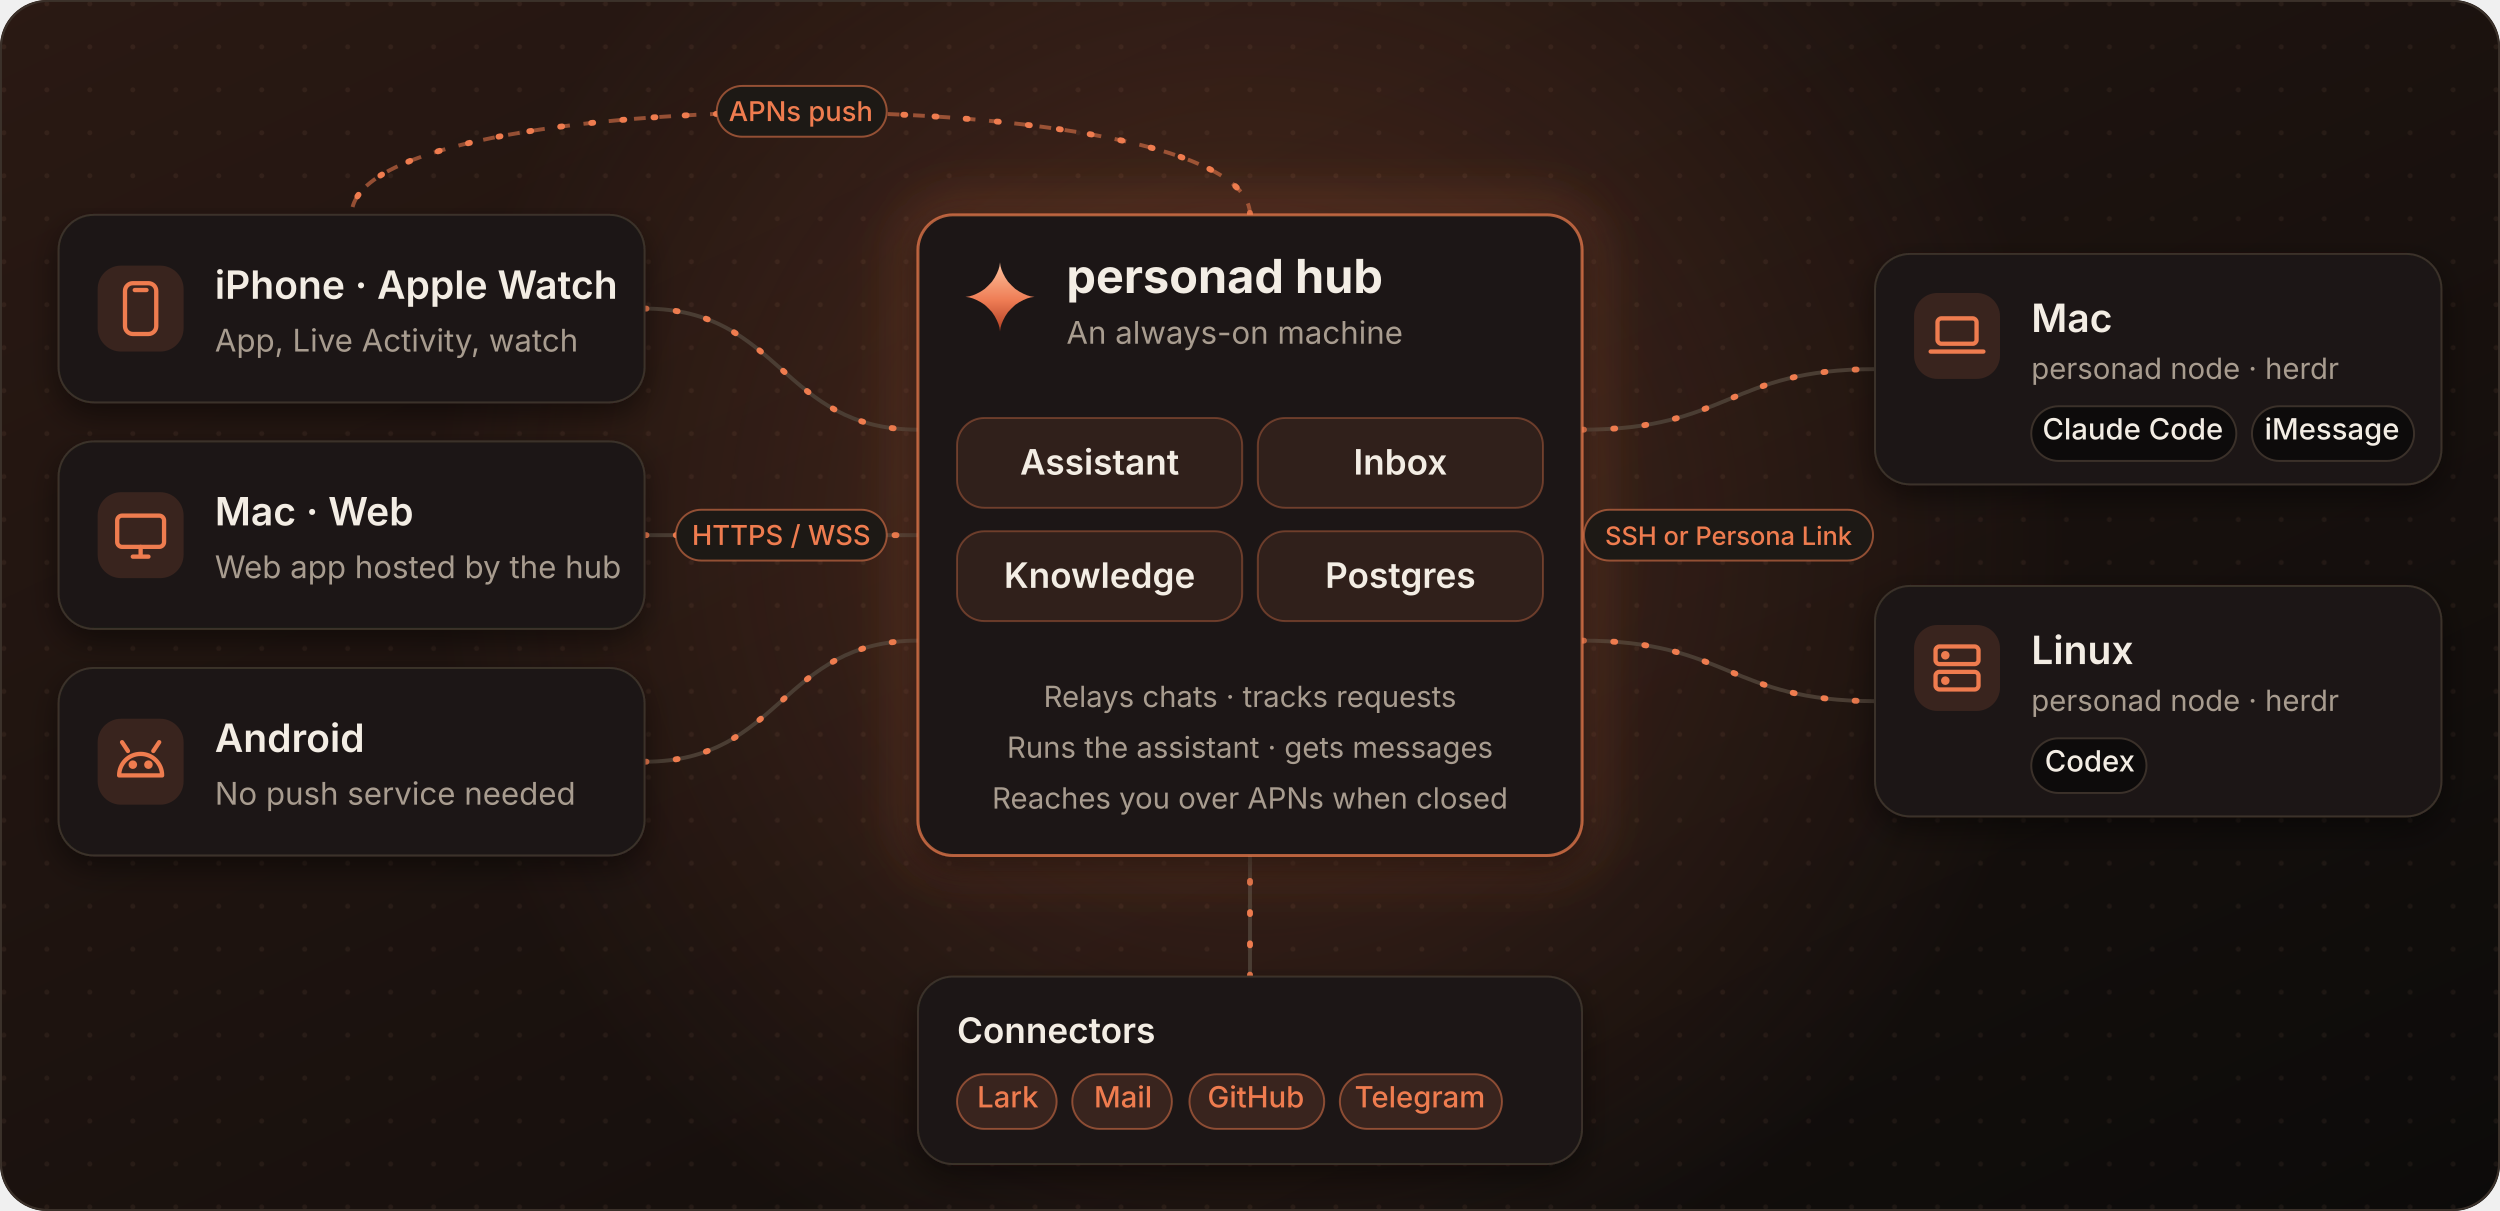
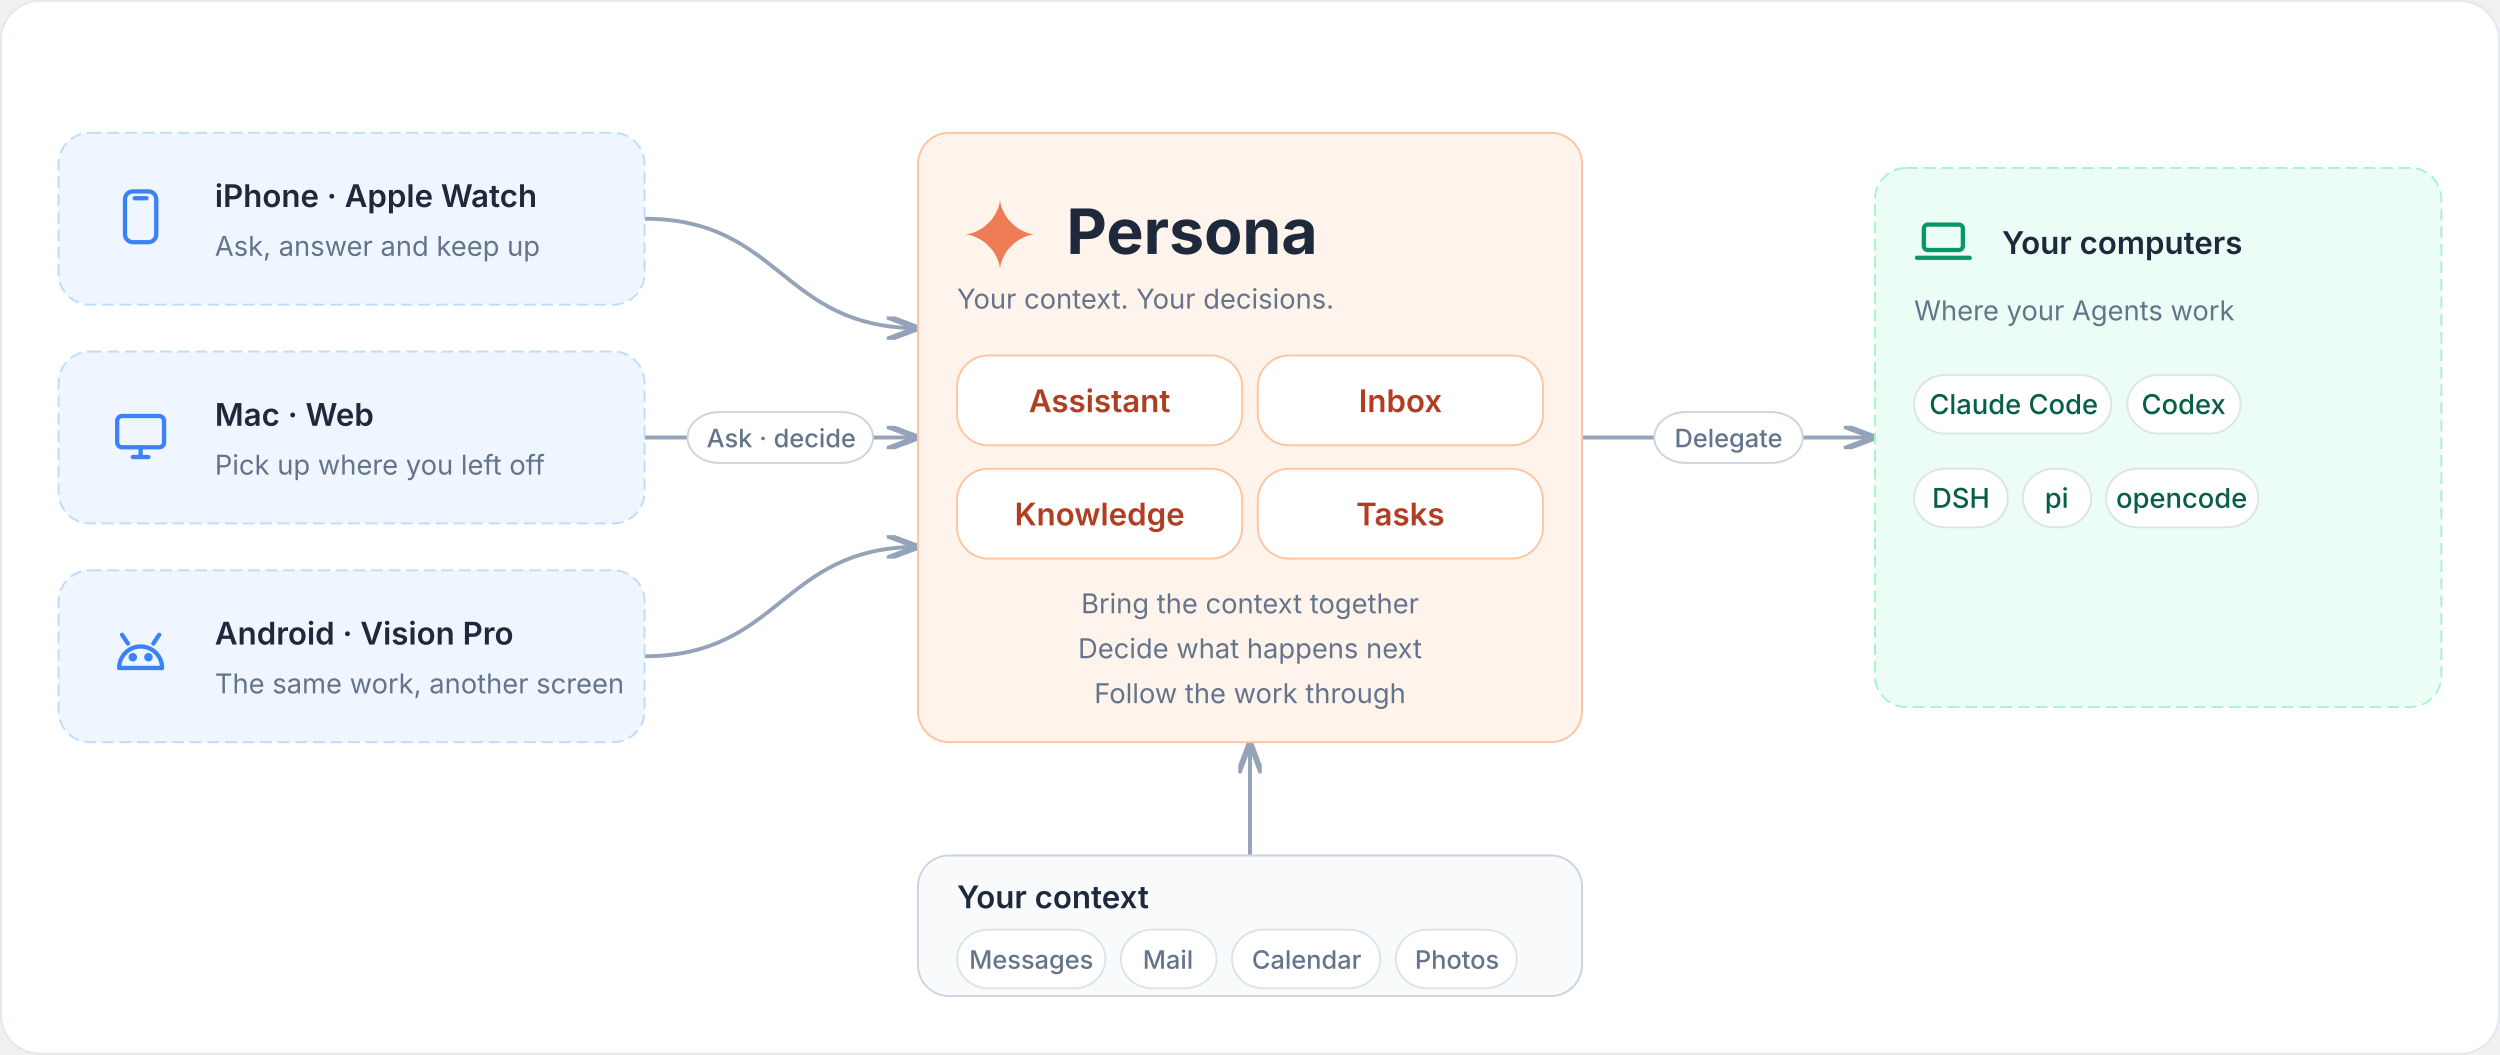
- <svg xmlns="http://www.w3.org/2000/svg" width="1280" height="620" viewBox="0 0 1280 620" lang="en">
-   <style>
-   .flow { animation: flow 1.6s linear infinite; }
-   .slow { animation-duration: 3.2s; }
-   @keyframes flow { to { stroke-dashoffset: -32; } }
-   @media (prefers-reduced-motion: reduce) { .flow { animation: none; } }
- </style>
+ <svg xmlns="http://www.w3.org/2000/svg" width="1280" height="540" viewBox="0 0 1280 540" lang="en">
  <defs>
-     <linearGradient id="bg" x1="0" y1="0" x2="1" y2="1">
-       <stop offset="0" stop-color="#2a1913" />
-       <stop offset="1" stop-color="#0c0b0a" />
-     </linearGradient>
-     <radialGradient id="halo" cx="640" cy="274" r="420" gradientUnits="userSpaceOnUse">
-       <stop offset="0" stop-color="#ee7c54" stop-opacity="0.21" />
-       <stop offset="1" stop-color="#ee7c54" stop-opacity="0" />
-     </radialGradient>
-     <linearGradient id="spark" x1="0" y1="0" x2="0" y2="1">
-       <stop offset="0" stop-color="#ffc4a0" />
-       <stop offset=".55" stop-color="#ee7c54" />
-       <stop offset="1" stop-color="#b03e22" />
-     </linearGradient>
-     <pattern id="dots" width="22" height="22" patternUnits="userSpaceOnUse">
-       <circle cx="2" cy="2" r="1.3" fill="#ffc4a0" fill-opacity="0.06" />
-     </pattern>
-     <filter id="shadow" x="-10%" y="-10%" width="120%" height="130%">
-       <feDropShadow dx="0" dy="6" stdDeviation="8" flood-color="#000000" flood-opacity="0.45" />
-     </filter>
-     <filter id="glow" x="-20%" y="-20%" width="140%" height="140%">
-       <feGaussianBlur stdDeviation="14" />
-     </filter>
-     <clipPath id="frame">
-       <rect width="1280" height="620" rx="24" />
-     </clipPath>
+     <marker id="arrow" markerWidth="8" markerHeight="6" refX="8" refY="3" orient="auto">
+       <path d="M0,0 L8,3 L0,6" fill="none" stroke="#94a3b8" stroke-width="1.5" />
+     </marker>
  </defs>
-   <g clip-path="url(#frame)">
-     <rect width="1280" height="620" fill="url(#bg)" />
-     <rect width="1280" height="620" fill="url(#dots)" />
-     <rect width="1280" height="620" fill="url(#halo)" />
-     <path d="M330 158 C400 158 400 220 470 220" fill="none" stroke="#4a3d33" stroke-width="2" />
-     <path class="flow" d="M330 158 C400 158 400 220 470 220" fill="none" stroke="#ef7c4f" stroke-width="3" stroke-linecap="round" stroke-dasharray="1 15" />
-     <path d="M330 274 L470 274" fill="none" stroke="#4a3d33" stroke-width="2" />
-     <path class="flow" d="M330 274 L470 274" fill="none" stroke="#ef7c4f" stroke-width="3" stroke-linecap="round" stroke-dasharray="1 15" />
-     <path d="M330 390 C400 390 400 328 470 328" fill="none" stroke="#4a3d33" stroke-width="2" />
-     <path class="flow" d="M330 390 C400 390 400 328 470 328" fill="none" stroke="#ef7c4f" stroke-width="3" stroke-linecap="round" stroke-dasharray="1 15" />
-     <path d="M810 220 C885 220 885 189 960 189" fill="none" stroke="#4a3d33" stroke-width="2" />
-     <path class="flow" d="M810 220 C885 220 885 189 960 189" fill="none" stroke="#ef7c4f" stroke-width="3" stroke-linecap="round" stroke-dasharray="1 15" />
-     <path d="M810 328 C885 328 885 359 960 359" fill="none" stroke="#4a3d33" stroke-width="2" />
-     <path class="flow" d="M810 328 C885 328 885 359 960 359" fill="none" stroke="#ef7c4f" stroke-width="3" stroke-linecap="round" stroke-dasharray="1 15" />
-     <path d="M640 500 L640 438" fill="none" stroke="#4a3d33" stroke-width="2" />
-     <path class="flow" d="M640 500 L640 438" fill="none" stroke="#ef7c4f" stroke-width="3" stroke-linecap="round" stroke-dasharray="1 15" />
-     <path d="M640 110 C640 40 180 40 180 110" fill="none" stroke="#ef7c4f" stroke-opacity=".55" stroke-width="2" stroke-dasharray="6 7" />
-     <path class="flow slow" d="M640 110 C640 40 180 40 180 110" fill="none" stroke="#ef7c4f" stroke-width="3" stroke-linecap="round" stroke-dasharray="1 15" />
-     <rect x="30" y="110" width="300" height="96" rx="18" fill="#1d1915" stroke="#3b312a" stroke-width="1" stroke-opacity="1" filter="url(#shadow)" />
-     <rect x="50" y="136" width="44" height="44" rx="12" fill="#ef7c4f" fill-opacity=".14" />
-     <g transform="translate(72 158)" fill="none" stroke="#ef7c4f" stroke-width="2.2" stroke-linecap="round" stroke-linejoin="round" color="#ef7c4f">
-       <rect x="-8" y="-13" width="16" height="26" rx="4" />
-       <path d="M-3 -9.5h6" />
-     </g>
-     <text x="110" y="153" font-family="-apple-system, BlinkMacSystemFont, 'PingFang SC', 'Hiragino Sans GB', 'Microsoft YaHei', 'Noto Sans SC', sans-serif" font-size="20" font-weight="600" fill="#f3ede4" text-anchor="start">iPhone · Apple Watch</text>
-     <text x="110" y="180" font-family="-apple-system, BlinkMacSystemFont, 'PingFang SC', 'Hiragino Sans GB', 'Microsoft YaHei', 'Noto Sans SC', sans-serif" font-size="16" font-weight="400" fill="#a89c8f" text-anchor="start">App, Live Activity, watch</text>
-     <rect x="30" y="226" width="300" height="96" rx="18" fill="#1d1915" stroke="#3b312a" stroke-width="1" stroke-opacity="1" filter="url(#shadow)" />
-     <rect x="50" y="252" width="44" height="44" rx="12" fill="#ef7c4f" fill-opacity=".14" />
-     <g transform="translate(72 274)" fill="none" stroke="#ef7c4f" stroke-width="2.2" stroke-linecap="round" stroke-linejoin="round" color="#ef7c4f">
-       <rect x="-12" y="-10" width="24" height="16" rx="2.5" />
-       <path d="M-4 11h8M0 6v5" />
-     </g>
-     <text x="110" y="269" font-family="-apple-system, BlinkMacSystemFont, 'PingFang SC', 'Hiragino Sans GB', 'Microsoft YaHei', 'Noto Sans SC', sans-serif" font-size="20" font-weight="600" fill="#f3ede4" text-anchor="start">Mac · Web</text>
-     <text x="110" y="296" font-family="-apple-system, BlinkMacSystemFont, 'PingFang SC', 'Hiragino Sans GB', 'Microsoft YaHei', 'Noto Sans SC', sans-serif" font-size="16" font-weight="400" fill="#a89c8f" text-anchor="start">Web app hosted by the hub</text>
-     <rect x="30" y="342" width="300" height="96" rx="18" fill="#1d1915" stroke="#3b312a" stroke-width="1" stroke-opacity="1" filter="url(#shadow)" />
-     <rect x="50" y="368" width="44" height="44" rx="12" fill="#ef7c4f" fill-opacity=".14" />
-     <g transform="translate(72 390)" fill="none" stroke="#ef7c4f" stroke-width="2.2" stroke-linecap="round" stroke-linejoin="round" color="#ef7c4f">
-       <path d="M-11 7a11 11 0 0 1 22 0z" />
-       <path d="M-6.5 -5.5l-3 -4.5M6.5 -5.5l3 -4.5" />
-       <circle cx="-4" cy="1.5" r="1.1" fill="currentColor" />
-       <circle cx="4" cy="1.5" r="1.1" fill="currentColor" />
-     </g>
-     <text x="110" y="385" font-family="-apple-system, BlinkMacSystemFont, 'PingFang SC', 'Hiragino Sans GB', 'Microsoft YaHei', 'Noto Sans SC', sans-serif" font-size="20" font-weight="600" fill="#f3ede4" text-anchor="start">Android</text>
-     <text x="110" y="412" font-family="-apple-system, BlinkMacSystemFont, 'PingFang SC', 'Hiragino Sans GB', 'Microsoft YaHei', 'Noto Sans SC', sans-serif" font-size="16" font-weight="400" fill="#a89c8f" text-anchor="start">No push service needed</text>
-     <rect x="462" y="102" width="356" height="344" rx="24" fill="#ef7c4f" fill-opacity=".18" filter="url(#glow)" />
-     <rect x="470" y="110" width="340" height="328" rx="18" fill="#1d1915" stroke="#ef7c4f" stroke-width="1.5" stroke-opacity="0.7" filter="url(#shadow)" />
-     <path d="M530.0 152.0 L529.7 152.0 L528.9 152.1 L527.6 152.3 L525.9 152.8 L524.0 153.6 L521.9 154.7 L519.8 156.1 L517.9 157.9 L516.1 159.8 L514.7 161.9 L513.6 164.0 L512.8 165.9 L512.3 167.6 L512.1 168.9 L512.0 169.7 L512.0 170.0 L512.0 169.7 L511.9 168.9 L511.7 167.6 L511.2 165.9 L510.4 164.0 L509.3 161.9 L507.9 159.8 L506.1 157.9 L504.2 156.1 L502.1 154.7 L500.0 153.6 L498.1 152.8 L496.4 152.3 L495.1 152.1 L494.3 152.0 L494.0 152.0 L494.3 152.0 L495.1 151.9 L496.4 151.7 L498.1 151.2 L500.0 150.4 L502.1 149.3 L504.2 147.9 L506.1 146.1 L507.9 144.2 L509.3 142.1 L510.4 140.0 L511.2 138.1 L511.7 136.4 L511.9 135.1 L512.0 134.3 L512.0 134.0 L512.0 134.3 L512.1 135.1 L512.3 136.4 L512.8 138.1 L513.6 140.0 L514.7 142.1 L516.1 144.2 L517.9 146.1 L519.8 147.9 L521.9 149.3 L524.0 150.4 L525.9 151.2 L527.6 151.7 L528.9 151.9 L529.7 152.0 Z" fill="url(#spark)" />
-     <text x="546" y="150" font-family="-apple-system, BlinkMacSystemFont, 'PingFang SC', 'Hiragino Sans GB', 'Microsoft YaHei', 'Noto Sans SC', sans-serif" font-size="24" font-weight="700" fill="#f3ede4" text-anchor="start">personad hub</text>
-     <text x="546" y="176" font-family="-apple-system, BlinkMacSystemFont, 'PingFang SC', 'Hiragino Sans GB', 'Microsoft YaHei', 'Noto Sans SC', sans-serif" font-size="16" font-weight="400" fill="#a89c8f" text-anchor="start">An always-on machine</text>
-     <rect x="490" y="214" width="146" height="46" rx="14" fill="#ef7c4f" fill-opacity=".10" stroke="#ef7c4f" stroke-opacity=".35" />
-     <text x="563" y="243" font-family="-apple-system, BlinkMacSystemFont, 'PingFang SC', 'Hiragino Sans GB', 'Microsoft YaHei', 'Noto Sans SC', sans-serif" font-size="18" font-weight="600" fill="#f3ede4" text-anchor="middle">Assistant</text>
-     <rect x="644" y="214" width="146" height="46" rx="14" fill="#ef7c4f" fill-opacity=".10" stroke="#ef7c4f" stroke-opacity=".35" />
-     <text x="717" y="243" font-family="-apple-system, BlinkMacSystemFont, 'PingFang SC', 'Hiragino Sans GB', 'Microsoft YaHei', 'Noto Sans SC', sans-serif" font-size="18" font-weight="600" fill="#f3ede4" text-anchor="middle">Inbox</text>
-     <rect x="490" y="272" width="146" height="46" rx="14" fill="#ef7c4f" fill-opacity=".10" stroke="#ef7c4f" stroke-opacity=".35" />
-     <text x="563" y="301" font-family="-apple-system, BlinkMacSystemFont, 'PingFang SC', 'Hiragino Sans GB', 'Microsoft YaHei', 'Noto Sans SC', sans-serif" font-size="18" font-weight="600" fill="#f3ede4" text-anchor="middle">Knowledge</text>
-     <rect x="644" y="272" width="146" height="46" rx="14" fill="#ef7c4f" fill-opacity=".10" stroke="#ef7c4f" stroke-opacity=".35" />
-     <text x="717" y="301" font-family="-apple-system, BlinkMacSystemFont, 'PingFang SC', 'Hiragino Sans GB', 'Microsoft YaHei', 'Noto Sans SC', sans-serif" font-size="18" font-weight="600" fill="#f3ede4" text-anchor="middle">Postgres</text>
-     <text x="640" y="362" font-family="-apple-system, BlinkMacSystemFont, 'PingFang SC', 'Hiragino Sans GB', 'Microsoft YaHei', 'Noto Sans SC', sans-serif" font-size="15" font-weight="400" fill="#a89c8f" text-anchor="middle">Relays chats · tracks requests</text>
-     <text x="640" y="388" font-family="-apple-system, BlinkMacSystemFont, 'PingFang SC', 'Hiragino Sans GB', 'Microsoft YaHei', 'Noto Sans SC', sans-serif" font-size="15" font-weight="400" fill="#a89c8f" text-anchor="middle">Runs the assistant · gets messages</text>
-     <text x="640" y="414" font-family="-apple-system, BlinkMacSystemFont, 'PingFang SC', 'Hiragino Sans GB', 'Microsoft YaHei', 'Noto Sans SC', sans-serif" font-size="15" font-weight="400" fill="#a89c8f" text-anchor="middle">Reaches you over APNs when closed</text>
-     <rect x="960" y="130" width="290" height="118" rx="18" fill="#1d1915" stroke="#3b312a" stroke-width="1" stroke-opacity="1" filter="url(#shadow)" />
-     <rect x="980" y="150" width="44" height="44" rx="12" fill="#ef7c4f" fill-opacity=".14" />
-     <g transform="translate(1002 172)" fill="none" stroke="#ef7c4f" stroke-width="2.2" stroke-linecap="round" stroke-linejoin="round" color="#ef7c4f">
-       <rect x="-10" y="-9" width="20" height="13" rx="2" />
-       <path d="M-13.5 8h27" />
-     </g>
-     <text x="1040" y="170" font-family="-apple-system, BlinkMacSystemFont, 'PingFang SC', 'Hiragino Sans GB', 'Microsoft YaHei', 'Noto Sans SC', sans-serif" font-size="20" font-weight="600" fill="#f3ede4" text-anchor="start">Mac</text>
-     <text x="1040" y="194" font-family="-apple-system, BlinkMacSystemFont, 'PingFang SC', 'Hiragino Sans GB', 'Microsoft YaHei', 'Noto Sans SC', sans-serif" font-size="15" font-weight="400" fill="#a89c8f" text-anchor="start">personad node · herdr</text>
-     <rect x="1040" y="208" width="105" height="28" rx="14.0" fill="#0c0b0a" fill-opacity=".9" stroke="#3b312a" stroke-opacity="1" />
-     <text x="1092" y="225" font-family="-apple-system, BlinkMacSystemFont, 'PingFang SC', 'Hiragino Sans GB', 'Microsoft YaHei', 'Noto Sans SC', sans-serif" font-size="15" font-weight="500" fill="#f3ede4" text-anchor="middle">Claude Code</text>
-     <rect x="1153" y="208" width="83" height="28" rx="14.0" fill="#0c0b0a" fill-opacity=".9" stroke="#3b312a" stroke-opacity="1" />
-     <text x="1194" y="225" font-family="-apple-system, BlinkMacSystemFont, 'PingFang SC', 'Hiragino Sans GB', 'Microsoft YaHei', 'Noto Sans SC', sans-serif" font-size="15" font-weight="500" fill="#f3ede4" text-anchor="middle">iMessage</text>
-     <rect x="960" y="300" width="290" height="118" rx="18" fill="#1d1915" stroke="#3b312a" stroke-width="1" stroke-opacity="1" filter="url(#shadow)" />
-     <rect x="980" y="320" width="44" height="44" rx="12" fill="#ef7c4f" fill-opacity=".14" />
-     <g transform="translate(1002 342)" fill="none" stroke="#ef7c4f" stroke-width="2.2" stroke-linecap="round" stroke-linejoin="round" color="#ef7c4f">
-       <rect x="-11" y="-11" width="22" height="9" rx="2" />
-       <rect x="-11" y="2" width="22" height="9" rx="2" />
-       <circle cx="-6" cy="-6.5" r="1.1" fill="currentColor" />
-       <circle cx="-6" cy="6.5" r="1.1" fill="currentColor" />
-     </g>
-     <text x="1040" y="340" font-family="-apple-system, BlinkMacSystemFont, 'PingFang SC', 'Hiragino Sans GB', 'Microsoft YaHei', 'Noto Sans SC', sans-serif" font-size="20" font-weight="600" fill="#f3ede4" text-anchor="start">Linux</text>
-     <text x="1040" y="364" font-family="-apple-system, BlinkMacSystemFont, 'PingFang SC', 'Hiragino Sans GB', 'Microsoft YaHei', 'Noto Sans SC', sans-serif" font-size="15" font-weight="400" fill="#a89c8f" text-anchor="start">personad node · herdr</text>
-     <rect x="1040" y="378" width="59" height="28" rx="14.0" fill="#0c0b0a" fill-opacity=".9" stroke="#3b312a" stroke-opacity="1" />
-     <text x="1070" y="395" font-family="-apple-system, BlinkMacSystemFont, 'PingFang SC', 'Hiragino Sans GB', 'Microsoft YaHei', 'Noto Sans SC', sans-serif" font-size="15" font-weight="500" fill="#f3ede4" text-anchor="middle">Codex</text>
-     <rect x="470" y="500" width="340" height="96" rx="18" fill="#1d1915" stroke="#3b312a" stroke-width="1" stroke-opacity="1" filter="url(#shadow)" />
-     <text x="490" y="534" font-family="-apple-system, BlinkMacSystemFont, 'PingFang SC', 'Hiragino Sans GB', 'Microsoft YaHei', 'Noto Sans SC', sans-serif" font-size="18" font-weight="600" fill="#f3ede4" text-anchor="start">Connectors</text>
-     <rect x="490" y="550" width="51" height="28" rx="14.0" fill="#ef7c4f" fill-opacity=".14" stroke="#ef7c4f" stroke-opacity=".5" />
-     <text x="516" y="567" font-family="-apple-system, BlinkMacSystemFont, 'PingFang SC', 'Hiragino Sans GB', 'Microsoft YaHei', 'Noto Sans SC', sans-serif" font-size="15" font-weight="500" fill="#ef7c4f" text-anchor="middle">Lark</text>
-     <rect x="549" y="550" width="51" height="28" rx="14.0" fill="#ef7c4f" fill-opacity=".14" stroke="#ef7c4f" stroke-opacity=".5" />
-     <text x="575" y="567" font-family="-apple-system, BlinkMacSystemFont, 'PingFang SC', 'Hiragino Sans GB', 'Microsoft YaHei', 'Noto Sans SC', sans-serif" font-size="15" font-weight="500" fill="#ef7c4f" text-anchor="middle">Mail</text>
-     <rect x="609" y="550" width="69" height="28" rx="14.0" fill="#ef7c4f" fill-opacity=".14" stroke="#ef7c4f" stroke-opacity=".5" />
-     <text x="643" y="567" font-family="-apple-system, BlinkMacSystemFont, 'PingFang SC', 'Hiragino Sans GB', 'Microsoft YaHei', 'Noto Sans SC', sans-serif" font-size="15" font-weight="500" fill="#ef7c4f" text-anchor="middle">GitHub</text>
-     <rect x="686" y="550" width="83" height="28" rx="14.0" fill="#ef7c4f" fill-opacity=".14" stroke="#ef7c4f" stroke-opacity=".5" />
-     <text x="727" y="567" font-family="-apple-system, BlinkMacSystemFont, 'PingFang SC', 'Hiragino Sans GB', 'Microsoft YaHei', 'Noto Sans SC', sans-serif" font-size="15" font-weight="500" fill="#ef7c4f" text-anchor="middle">Telegram</text>
-     <rect x="346" y="261" width="108" height="26" rx="13" fill="#1d1915" stroke="#ef7c4f" stroke-opacity=".55" />
-     <text x="400" y="279" font-family="-apple-system, BlinkMacSystemFont, 'PingFang SC', 'Hiragino Sans GB', 'Microsoft YaHei', 'Noto Sans SC', sans-serif" font-size="14" font-weight="500" fill="#ef7c4f" text-anchor="middle">HTTPS / WSS</text>
-     <rect x="811" y="261" width="148" height="26" rx="13" fill="#1d1915" stroke="#ef7c4f" stroke-opacity=".55" />
-     <text x="885" y="279" font-family="-apple-system, BlinkMacSystemFont, 'PingFang SC', 'Hiragino Sans GB', 'Microsoft YaHei', 'Noto Sans SC', sans-serif" font-size="13" font-weight="500" fill="#ef7c4f" text-anchor="middle">SSH or Persona Link</text>
-     <rect x="367" y="44" width="87" height="26" rx="13" fill="#1d1915" stroke="#ef7c4f" stroke-opacity=".55" />
-     <text x="410" y="62" font-family="-apple-system, BlinkMacSystemFont, 'PingFang SC', 'Hiragino Sans GB', 'Microsoft YaHei', 'Noto Sans SC', sans-serif" font-size="14" font-weight="500" fill="#ef7c4f" text-anchor="middle">APNs push</text>
-     <rect x=".5" y=".5" width="1279" height="619" rx="24" fill="none" stroke="#3b312a" />
+   <rect x=".5" y=".5" width="1279" height="539" rx="20" fill="#fff" stroke="#e2e8f0" />
+   <path d="M330 112 C400 112 400 168 470 168" fill="none" stroke="#94a3b8" stroke-width="2" marker-end="url(#arrow)" />
+   <path d="M330 224 L470 224" fill="none" stroke="#94a3b8" stroke-width="2" marker-end="url(#arrow)" />
+   <path d="M330 336 C400 336 400 280 470 280" fill="none" stroke="#94a3b8" stroke-width="2" marker-end="url(#arrow)" />
+   <path d="M810 224 L960 224" fill="none" stroke="#94a3b8" stroke-width="2" marker-end="url(#arrow)" />
+   <path d="M640 438 L640 380" fill="none" stroke="#94a3b8" stroke-width="2" marker-end="url(#arrow)" />
+   <rect x="30" y="68" width="300" height="88" rx="16" fill="#eff6ff" stroke="#bfdbfe" stroke-dasharray="6 3" />
+   <g transform="translate(72 111)" fill="none" stroke="#3b82f6" stroke-width="2.2" stroke-linecap="round" stroke-linejoin="round" color="#3b82f6">
+     <rect x="-8" y="-13" width="16" height="26" rx="4" />
+     <path d="M-3 -9.5h6" />
  </g>
+   <text x="110" y="106" font-family="-apple-system, BlinkMacSystemFont, 'PingFang SC', 'Hiragino Sans GB', 'Microsoft YaHei', 'Noto Sans SC', sans-serif" font-size="16" font-weight="600" fill="#1e293b" text-anchor="start">iPhone · Apple Watch</text>
+   <text x="110" y="131" font-family="-apple-system, BlinkMacSystemFont, 'PingFang SC', 'Hiragino Sans GB', 'Microsoft YaHei', 'Noto Sans SC', sans-serif" font-size="14" font-weight="400" fill="#64748b" text-anchor="start">Ask, answer and keep up</text>
+   <rect x="30" y="180" width="300" height="88" rx="16" fill="#eff6ff" stroke="#bfdbfe" stroke-dasharray="6 3" />
+   <g transform="translate(72 223)" fill="none" stroke="#3b82f6" stroke-width="2.2" stroke-linecap="round" stroke-linejoin="round" color="#3b82f6">
+     <rect x="-12" y="-10" width="24" height="16" rx="2.5" />
+     <path d="M-4 11h8M0 6v5" />
+   </g>
+   <text x="110" y="218" font-family="-apple-system, BlinkMacSystemFont, 'PingFang SC', 'Hiragino Sans GB', 'Microsoft YaHei', 'Noto Sans SC', sans-serif" font-size="16" font-weight="600" fill="#1e293b" text-anchor="start">Mac · Web</text>
+   <text x="110" y="243" font-family="-apple-system, BlinkMacSystemFont, 'PingFang SC', 'Hiragino Sans GB', 'Microsoft YaHei', 'Noto Sans SC', sans-serif" font-size="14" font-weight="400" fill="#64748b" text-anchor="start">Pick up where you left off</text>
+   <rect x="30" y="292" width="300" height="88" rx="16" fill="#eff6ff" stroke="#bfdbfe" stroke-dasharray="6 3" />
+   <g transform="translate(72 335)" fill="none" stroke="#3b82f6" stroke-width="2.2" stroke-linecap="round" stroke-linejoin="round" color="#3b82f6">
+     <path d="M-11 7a11 11 0 0 1 22 0z" />
+     <path d="M-6.5 -5.5l-3 -4.5M6.5 -5.5l3 -4.5" />
+     <circle cx="-4" cy="1.5" r="1.1" fill="currentColor" />
+     <circle cx="4" cy="1.5" r="1.1" fill="currentColor" />
+   </g>
+   <text x="110" y="330" font-family="-apple-system, BlinkMacSystemFont, 'PingFang SC', 'Hiragino Sans GB', 'Microsoft YaHei', 'Noto Sans SC', sans-serif" font-size="16" font-weight="600" fill="#1e293b" text-anchor="start">Android · Vision Pro</text>
+   <text x="110" y="355" font-family="-apple-system, BlinkMacSystemFont, 'PingFang SC', 'Hiragino Sans GB', 'Microsoft YaHei', 'Noto Sans SC', sans-serif" font-size="14" font-weight="400" fill="#64748b" text-anchor="start">The same work, another screen</text>
+   <rect x="470" y="68" width="340" height="312" rx="16" fill="#fff4eb" stroke="#ffc4a0" />
+   <path d="M530.0 120.0 L529.7 120.0 L528.9 120.1 L527.6 120.3 L525.9 120.8 L524.0 121.6 L521.9 122.7 L519.8 124.1 L517.9 125.9 L516.1 127.8 L514.7 129.9 L513.6 132.0 L512.8 133.9 L512.3 135.6 L512.1 136.9 L512.0 137.7 L512.0 138.0 L512.0 137.7 L511.9 136.9 L511.7 135.6 L511.2 133.9 L510.4 132.0 L509.3 129.9 L507.9 127.8 L506.1 125.9 L504.2 124.1 L502.1 122.7 L500.0 121.6 L498.1 120.8 L496.4 120.3 L495.1 120.1 L494.3 120.0 L494.0 120.0 L494.3 120.0 L495.1 119.9 L496.4 119.7 L498.1 119.2 L500.0 118.4 L502.1 117.3 L504.2 115.9 L506.1 114.1 L507.9 112.2 L509.3 110.1 L510.4 108.0 L511.2 106.1 L511.7 104.4 L511.9 103.1 L512.0 102.3 L512.0 102.0 L512.0 102.3 L512.1 103.1 L512.3 104.4 L512.8 106.1 L513.6 108.0 L514.7 110.1 L516.1 112.2 L517.9 114.1 L519.8 115.9 L521.9 117.3 L524.0 118.4 L525.9 119.2 L527.6 119.7 L528.9 119.9 L529.7 120.0 Z" fill="#ee7c54" />
+   <text x="546" y="130" font-family="-apple-system, BlinkMacSystemFont, 'PingFang SC', 'Hiragino Sans GB', 'Microsoft YaHei', 'Noto Sans SC', sans-serif" font-size="32" font-weight="700" fill="#1e293b" text-anchor="start">Persona</text>
+   <text x="490" y="158" font-family="-apple-system, BlinkMacSystemFont, 'PingFang SC', 'Hiragino Sans GB', 'Microsoft YaHei', 'Noto Sans SC', sans-serif" font-size="14" font-weight="400" fill="#64748b" text-anchor="start">Your context. Your decisions.</text>
+   <rect x="490" y="182" width="146" height="46" rx="16" fill="#fff" stroke="#ffc4a0" />
+   <text x="563" y="211" font-family="-apple-system, BlinkMacSystemFont, 'PingFang SC', 'Hiragino Sans GB', 'Microsoft YaHei', 'Noto Sans SC', sans-serif" font-size="16" font-weight="600" fill="#b03e22" text-anchor="middle">Assistant</text>
+   <rect x="644" y="182" width="146" height="46" rx="16" fill="#fff" stroke="#ffc4a0" />
+   <text x="717" y="211" font-family="-apple-system, BlinkMacSystemFont, 'PingFang SC', 'Hiragino Sans GB', 'Microsoft YaHei', 'Noto Sans SC', sans-serif" font-size="16" font-weight="600" fill="#b03e22" text-anchor="middle">Inbox</text>
+   <rect x="490" y="240" width="146" height="46" rx="16" fill="#fff" stroke="#ffc4a0" />
+   <text x="563" y="269" font-family="-apple-system, BlinkMacSystemFont, 'PingFang SC', 'Hiragino Sans GB', 'Microsoft YaHei', 'Noto Sans SC', sans-serif" font-size="16" font-weight="600" fill="#b03e22" text-anchor="middle">Knowledge</text>
+   <rect x="644" y="240" width="146" height="46" rx="16" fill="#fff" stroke="#ffc4a0" />
+   <text x="717" y="269" font-family="-apple-system, BlinkMacSystemFont, 'PingFang SC', 'Hiragino Sans GB', 'Microsoft YaHei', 'Noto Sans SC', sans-serif" font-size="16" font-weight="600" fill="#b03e22" text-anchor="middle">Tasks</text>
+   <text x="640" y="314" font-family="-apple-system, BlinkMacSystemFont, 'PingFang SC', 'Hiragino Sans GB', 'Microsoft YaHei', 'Noto Sans SC', sans-serif" font-size="14" font-weight="400" fill="#64748b" text-anchor="middle">Bring the context together</text>
+   <text x="640" y="337" font-family="-apple-system, BlinkMacSystemFont, 'PingFang SC', 'Hiragino Sans GB', 'Microsoft YaHei', 'Noto Sans SC', sans-serif" font-size="14" font-weight="400" fill="#64748b" text-anchor="middle">Decide what happens next</text>
+   <text x="640" y="360" font-family="-apple-system, BlinkMacSystemFont, 'PingFang SC', 'Hiragino Sans GB', 'Microsoft YaHei', 'Noto Sans SC', sans-serif" font-size="14" font-weight="400" fill="#64748b" text-anchor="middle">Follow the work through</text>
+   <rect x="960" y="86" width="290" height="276" rx="16" fill="#ecfdf5" stroke="#a7f3d0" stroke-dasharray="6 3" />
+   <g transform="translate(995 124)" fill="none" stroke="#059669" stroke-width="2.2" stroke-linecap="round" stroke-linejoin="round" color="#059669">
+     <rect x="-10" y="-9" width="20" height="13" rx="2" />
+     <path d="M-13.5 8h27" />
+   </g>
+   <text x="1025" y="130" font-family="-apple-system, BlinkMacSystemFont, 'PingFang SC', 'Hiragino Sans GB', 'Microsoft YaHei', 'Noto Sans SC', sans-serif" font-size="16" font-weight="600" fill="#1e293b" text-anchor="start">Your computers</text>
+   <text x="980" y="164" font-family="-apple-system, BlinkMacSystemFont, 'PingFang SC', 'Hiragino Sans GB', 'Microsoft YaHei', 'Noto Sans SC', sans-serif" font-size="14" font-weight="400" fill="#64748b" text-anchor="start">Where your Agents work</text>
+   <rect x="980" y="192" width="101" height="30" rx="16" fill="#fff" stroke="#dbe4e8" />
+   <text x="1031" y="212" font-family="-apple-system, BlinkMacSystemFont, 'PingFang SC', 'Hiragino Sans GB', 'Microsoft YaHei', 'Noto Sans SC', sans-serif" font-size="14" font-weight="500" fill="#065f46" text-anchor="middle">Claude Code</text>
+   <rect x="1089.2" y="192" width="58" height="30" rx="16" fill="#fff" stroke="#dbe4e8" />
+   <text x="1118" y="212" font-family="-apple-system, BlinkMacSystemFont, 'PingFang SC', 'Hiragino Sans GB', 'Microsoft YaHei', 'Noto Sans SC', sans-serif" font-size="14" font-weight="500" fill="#065f46" text-anchor="middle">Codex</text>
+   <rect x="980" y="240" width="48" height="30" rx="16" fill="#fff" stroke="#dbe4e8" />
+   <text x="1004" y="260" font-family="-apple-system, BlinkMacSystemFont, 'PingFang SC', 'Hiragino Sans GB', 'Microsoft YaHei', 'Noto Sans SC', sans-serif" font-size="14" font-weight="500" fill="#065f46" text-anchor="middle">DSH</text>
+   <rect x="1035.72" y="240" width="35" height="30" rx="16" fill="#fff" stroke="#dbe4e8" />
+   <text x="1053" y="260" font-family="-apple-system, BlinkMacSystemFont, 'PingFang SC', 'Hiragino Sans GB', 'Microsoft YaHei', 'Noto Sans SC', sans-serif" font-size="14" font-weight="500" fill="#065f46" text-anchor="middle">pi</text>
+   <rect x="1078.28" y="240" width="78" height="30" rx="16" fill="#fff" stroke="#dbe4e8" />
+   <text x="1117" y="260" font-family="-apple-system, BlinkMacSystemFont, 'PingFang SC', 'Hiragino Sans GB', 'Microsoft YaHei', 'Noto Sans SC', sans-serif" font-size="14" font-weight="500" fill="#065f46" text-anchor="middle">opencode</text>
+   <rect x="470" y="438" width="340" height="72" rx="16" fill="#f8fafc" stroke="#cbd5e1" />
+   <text x="490" y="465" font-family="-apple-system, BlinkMacSystemFont, 'PingFang SC', 'Hiragino Sans GB', 'Microsoft YaHei', 'Noto Sans SC', sans-serif" font-size="16" font-weight="600" fill="#1e293b" text-anchor="start">Your context</text>
+   <rect x="490" y="476" width="76" height="30" rx="16" fill="#fff" stroke="#dbe4e8" />
+   <text x="528" y="496" font-family="-apple-system, BlinkMacSystemFont, 'PingFang SC', 'Hiragino Sans GB', 'Microsoft YaHei', 'Noto Sans SC', sans-serif" font-size="13" font-weight="500" fill="#64748b" text-anchor="middle">Messages</text>
+   <rect x="573.9" y="476" width="49" height="30" rx="16" fill="#fff" stroke="#dbe4e8" />
+   <text x="598" y="496" font-family="-apple-system, BlinkMacSystemFont, 'PingFang SC', 'Hiragino Sans GB', 'Microsoft YaHei', 'Noto Sans SC', sans-serif" font-size="13" font-weight="500" fill="#64748b" text-anchor="middle">Mail</text>
+   <rect x="630.76" y="476" width="76" height="30" rx="16" fill="#fff" stroke="#dbe4e8" />
+   <text x="669" y="496" font-family="-apple-system, BlinkMacSystemFont, 'PingFang SC', 'Hiragino Sans GB', 'Microsoft YaHei', 'Noto Sans SC', sans-serif" font-size="13" font-weight="500" fill="#64748b" text-anchor="middle">Calendar</text>
+   <rect x="714.66" y="476" width="62" height="30" rx="16" fill="#fff" stroke="#dbe4e8" />
+   <text x="746" y="496" font-family="-apple-system, BlinkMacSystemFont, 'PingFang SC', 'Hiragino Sans GB', 'Microsoft YaHei', 'Noto Sans SC', sans-serif" font-size="13" font-weight="500" fill="#64748b" text-anchor="middle">Photos</text>
+   <rect x="352" y="211" width="95" height="26" rx="16" fill="#fff" stroke="#cbd5e1" />
+   <text x="400" y="229" font-family="-apple-system, BlinkMacSystemFont, 'PingFang SC', 'Hiragino Sans GB', 'Microsoft YaHei', 'Noto Sans SC', sans-serif" font-size="13" font-weight="500" fill="#64748b" text-anchor="middle">Ask · decide</text>
+   <rect x="847" y="211" width="76" height="26" rx="16" fill="#fff" stroke="#cbd5e1" />
+   <text x="885" y="229" font-family="-apple-system, BlinkMacSystemFont, 'PingFang SC', 'Hiragino Sans GB', 'Microsoft YaHei', 'Noto Sans SC', sans-serif" font-size="13" font-weight="500" fill="#64748b" text-anchor="middle">Delegate</text>
</svg>
